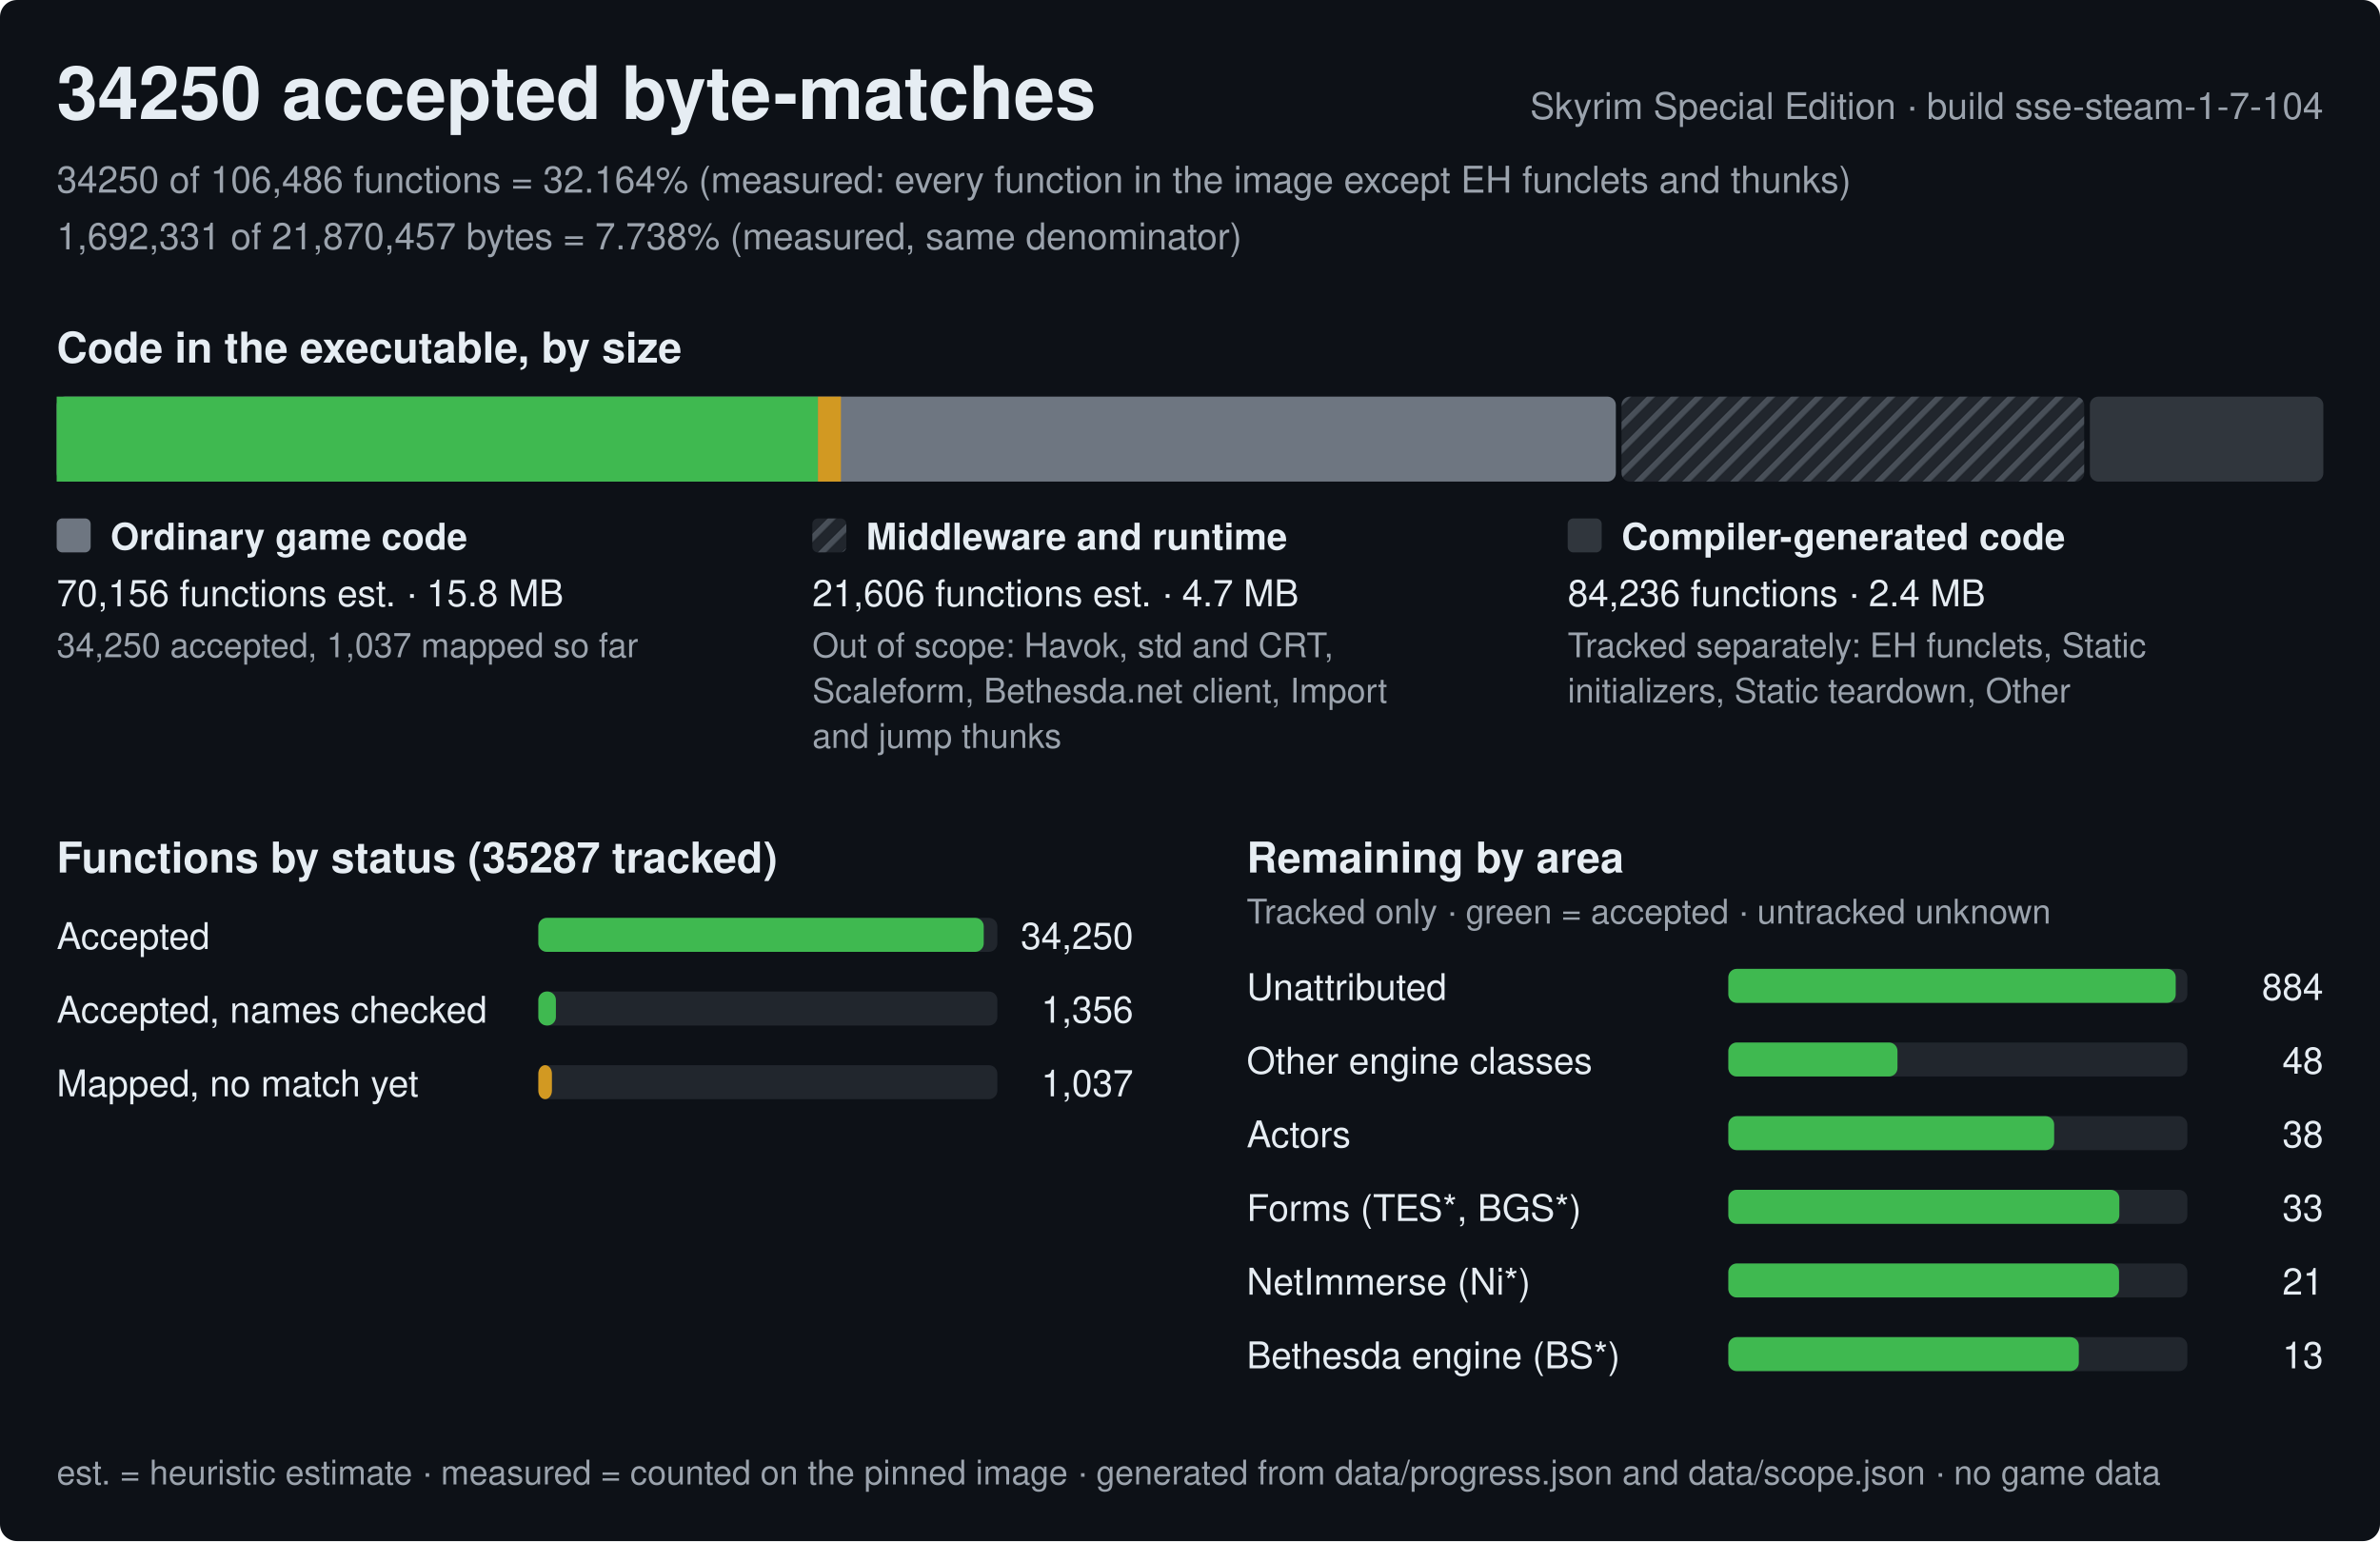
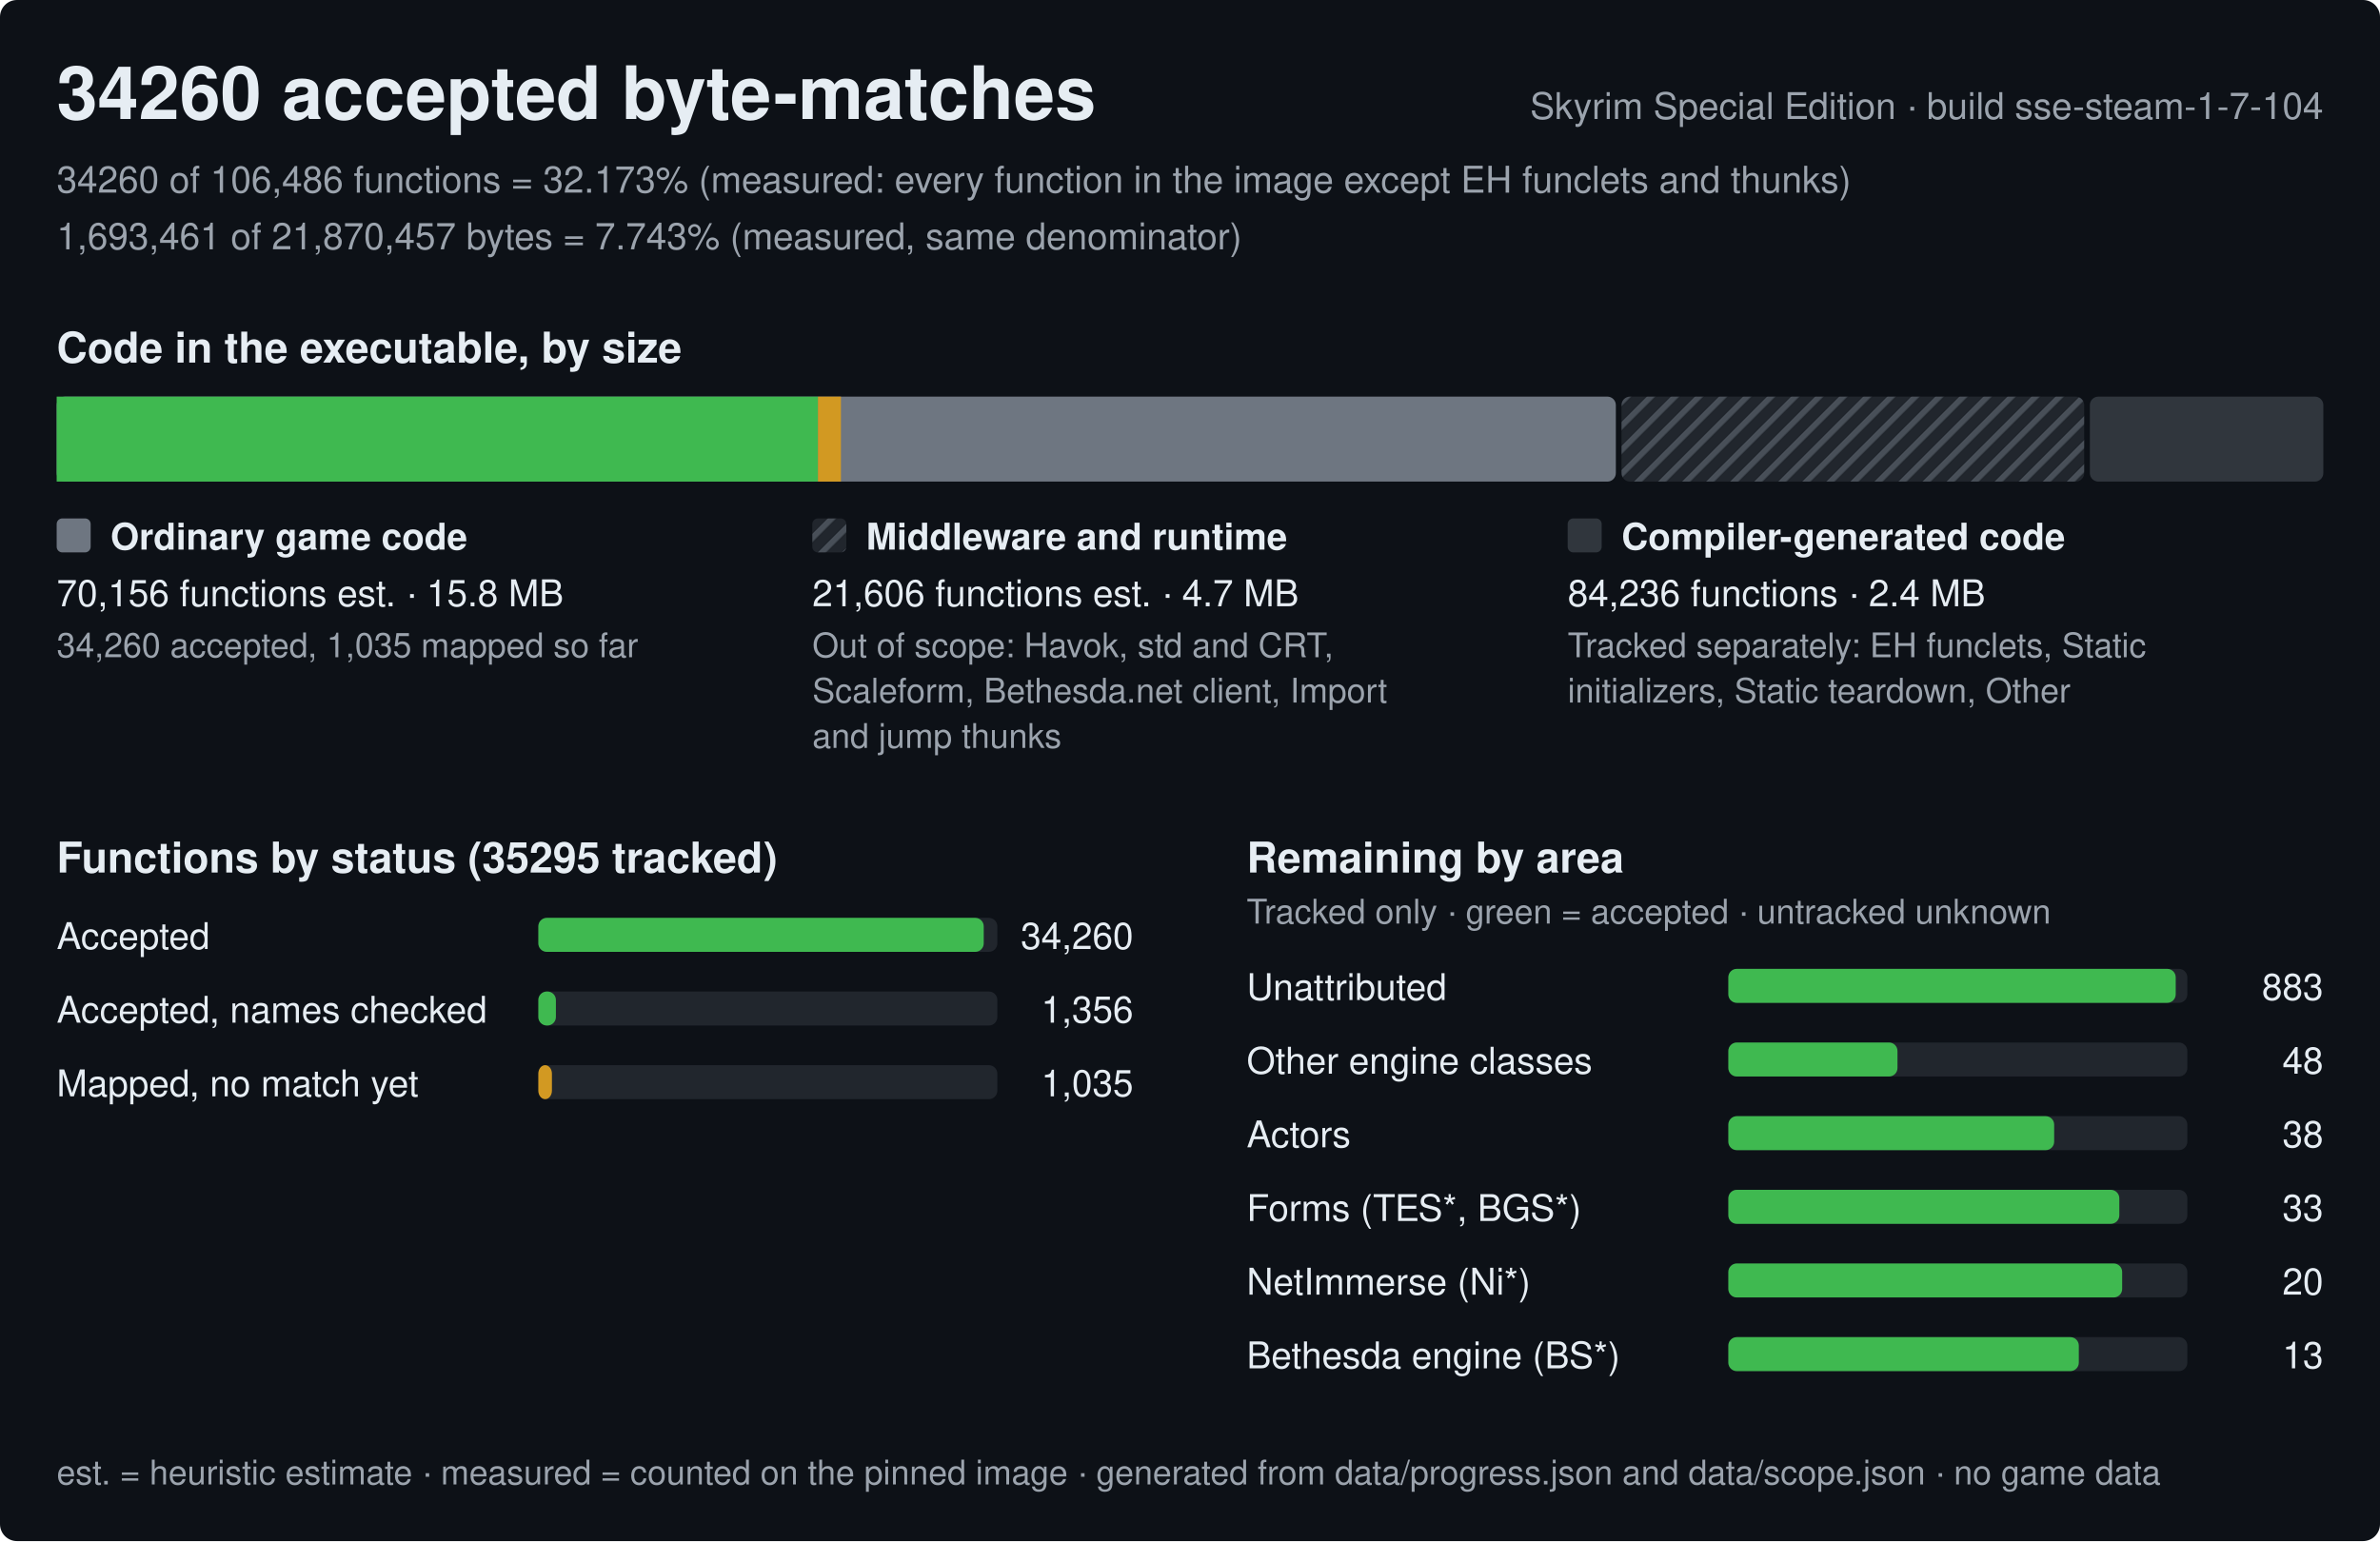
<svg xmlns="http://www.w3.org/2000/svg" width="840" height="544" viewBox="0 0 840 544" role="img" aria-label="Progress of the Skyrim Special Edition byte-matching reconstruction, build sse-steam-1-7-104">
  <style>text{font-family:-apple-system,BlinkMacSystemFont,'Segoe UI',Helvetica,Arial,sans-serif;fill:#e6edf3;white-space:pre}.h{font-size:26px;font-weight:600}.st{font-size:15px;font-weight:600}.lb{font-size:13px;font-weight:600}.bl{font-size:12px;font-weight:600;stroke:#0d1117;stroke-width:3px;paint-order:stroke;stroke-linejoin:round}.rl{font-size:13px}.fn{font-size:12px;fill:#9ba3ad}.mu{fill:#9ba3ad}</style>
  <defs>
    <pattern id="hx" width="6" height="6" patternUnits="userSpaceOnUse" patternTransform="rotate(45)">
      <rect width="6" height="6" fill="#21262d" />
      <rect width="2" height="6" fill="#484f58" />
    </pattern>
  </defs>
  <rect width="840" height="544" rx="6" fill="#0d1117" />
-   <text x="20" y="42" class="h">34250 accepted byte-matches</text>
+   <text x="20" y="42" class="h">34260 accepted byte-matches</text>
  <text x="820" y="42" class="rl mu" text-anchor="end">Skyrim Special Edition · build sse-steam-1-7-104</text>
-   <text x="20" y="68" class="rl mu">34250 of 106,486 functions = 32.164% (measured: every function in the image except EH funclets and thunks)</text>
-   <text x="20" y="88" class="rl mu">1,692,331 of 21,870,457 bytes = 7.738% (measured, same denominator)</text>
+   <text x="20" y="68" class="rl mu">34260 of 106,486 functions = 32.173% (measured: every function in the image except EH funclets and thunks)</text>
+   <text x="20" y="88" class="rl mu">1,693,461 of 21,870,457 bytes = 7.743% (measured, same denominator)</text>
  <text x="20" y="128" class="st">Code in the executable, by size</text>
  <rect x="20" y="140" width="550.3" height="30" rx="3" fill="#6e7681" />
  <rect x="20" y="140" width="268.7" height="30" fill="#3fb950" />
  <rect x="288.7" y="140" width="8.1" height="30" fill="#d29922" />
  <rect x="572.3" y="140" width="163.3" height="30" rx="3" fill="url(#hx)" />
  <rect x="737.6" y="140" width="82.4" height="30" rx="3" fill="#30363d" />
  <rect x="20" y="183" width="12" height="12" rx="2" fill="#6e7681" />
  <text x="39" y="194" class="lb">Ordinary game code</text>
  <text x="20" y="214" class="rl">70,156 functions est. · 15.8 MB</text>
-   <text x="20" y="232" class="fn">34,250 accepted, 1,037 mapped so far</text>
+   <text x="20" y="232" class="fn">34,260 accepted, 1,035 mapped so far</text>
  <rect x="286.7" y="183" width="12" height="12" rx="2" fill="url(#hx)" />
  <text x="305.7" y="194" class="lb">Middleware and runtime</text>
  <text x="286.7" y="214" class="rl">21,606 functions est. · 4.7 MB</text>
  <text x="286.7" y="232" class="fn">Out of scope: Havok, std and CRT,</text>
  <text x="286.7" y="248" class="fn">Scaleform, Bethesda.net client, Import</text>
  <text x="286.7" y="264" class="fn">and jump thunks</text>
  <rect x="553.3" y="183" width="12" height="12" rx="2" fill="#30363d" />
  <text x="572.3" y="194" class="lb">Compiler-generated code</text>
  <text x="553.3" y="214" class="rl">84,236 functions · 2.4 MB</text>
  <text x="553.3" y="232" class="fn">Tracked separately: EH funclets, Static</text>
  <text x="553.3" y="248" class="fn">initializers, Static teardown, Other</text>
-   <text x="20" y="308" class="st">Functions by status (35287 tracked)</text>
+   <text x="20" y="308" class="st">Functions by status (35295 tracked)</text>
  <text x="20" y="335" class="rl">Accepted</text>
  <rect x="190" y="324" width="162.0" height="12" rx="3" fill="#21262d" />
  <rect x="190" y="324" width="157.2" height="12" rx="3" fill="#3fb950" />
-   <text x="400.0" y="335" class="rl" text-anchor="end">34,250</text>
+   <text x="400.0" y="335" class="rl" text-anchor="end">34,260</text>
  <text x="20" y="361" class="rl">Accepted, names checked</text>
  <rect x="190" y="350" width="162.0" height="12" rx="3" fill="#21262d" />
  <rect x="190" y="350" width="6.2" height="12" rx="3" fill="#3fb950" />
  <text x="400.0" y="361" class="rl" text-anchor="end">1,356</text>
  <text x="20" y="387" class="rl">Mapped, no match yet</text>
  <rect x="190" y="376" width="162.0" height="12" rx="3" fill="#21262d" />
  <rect x="190" y="376" width="4.8" height="12" rx="3" fill="#d29922" />
-   <text x="400.0" y="387" class="rl" text-anchor="end">1,037</text>
+   <text x="400.0" y="387" class="rl" text-anchor="end">1,035</text>
  <text x="440.0" y="308" class="st">Remaining by area</text>
  <text x="440.0" y="326" class="fn">Tracked only · green = accepted · untracked unknown</text>
  <text x="440.0" y="353" class="rl">Unattributed</text>
  <rect x="610.0" y="342" width="162.0" height="12" rx="3" fill="#21262d" />
  <rect x="610.0" y="342" width="157.9" height="12" rx="3" fill="#3fb950" />
-   <text x="820.0" y="353" class="rl" text-anchor="end">884</text>
+   <text x="820.0" y="353" class="rl" text-anchor="end">883</text>
  <text x="440.0" y="379" class="rl">Other engine classes</text>
  <rect x="610.0" y="368" width="162.0" height="12" rx="3" fill="#21262d" />
  <rect x="610.0" y="368" width="59.7" height="12" rx="3" fill="#3fb950" />
  <text x="820.0" y="379" class="rl" text-anchor="end">48</text>
  <text x="440.0" y="405" class="rl">Actors</text>
  <rect x="610.0" y="394" width="162.0" height="12" rx="3" fill="#21262d" />
  <rect x="610.0" y="394" width="115" height="12" rx="3" fill="#3fb950" />
  <text x="820.0" y="405" class="rl" text-anchor="end">38</text>
  <text x="440.0" y="431" class="rl">Forms (TES*, BGS*)</text>
  <rect x="610.0" y="420" width="162.0" height="12" rx="3" fill="#21262d" />
  <rect x="610.0" y="420" width="138" height="12" rx="3" fill="#3fb950" />
  <text x="820.0" y="431" class="rl" text-anchor="end">33</text>
  <text x="440.0" y="457" class="rl">NetImmerse (Ni*)</text>
  <rect x="610.0" y="446" width="162.0" height="12" rx="3" fill="#21262d" />
-   <rect x="610.0" y="446" width="137.9" height="12" rx="3" fill="#3fb950" />
-   <text x="820.0" y="457" class="rl" text-anchor="end">21</text>
+   <rect x="610.0" y="446" width="139" height="12" rx="3" fill="#3fb950" />
+   <text x="820.0" y="457" class="rl" text-anchor="end">20</text>
  <text x="440.0" y="483" class="rl">Bethesda engine (BS*)</text>
  <rect x="610.0" y="472" width="162.0" height="12" rx="3" fill="#21262d" />
  <rect x="610.0" y="472" width="123.7" height="12" rx="3" fill="#3fb950" />
  <text x="820.0" y="483" class="rl" text-anchor="end">13</text>
  <text x="20" y="524" class="fn">est. = heuristic estimate · measured = counted on the pinned image · generated from data/progress.json and data/scope.json · no game data</text>
</svg>
